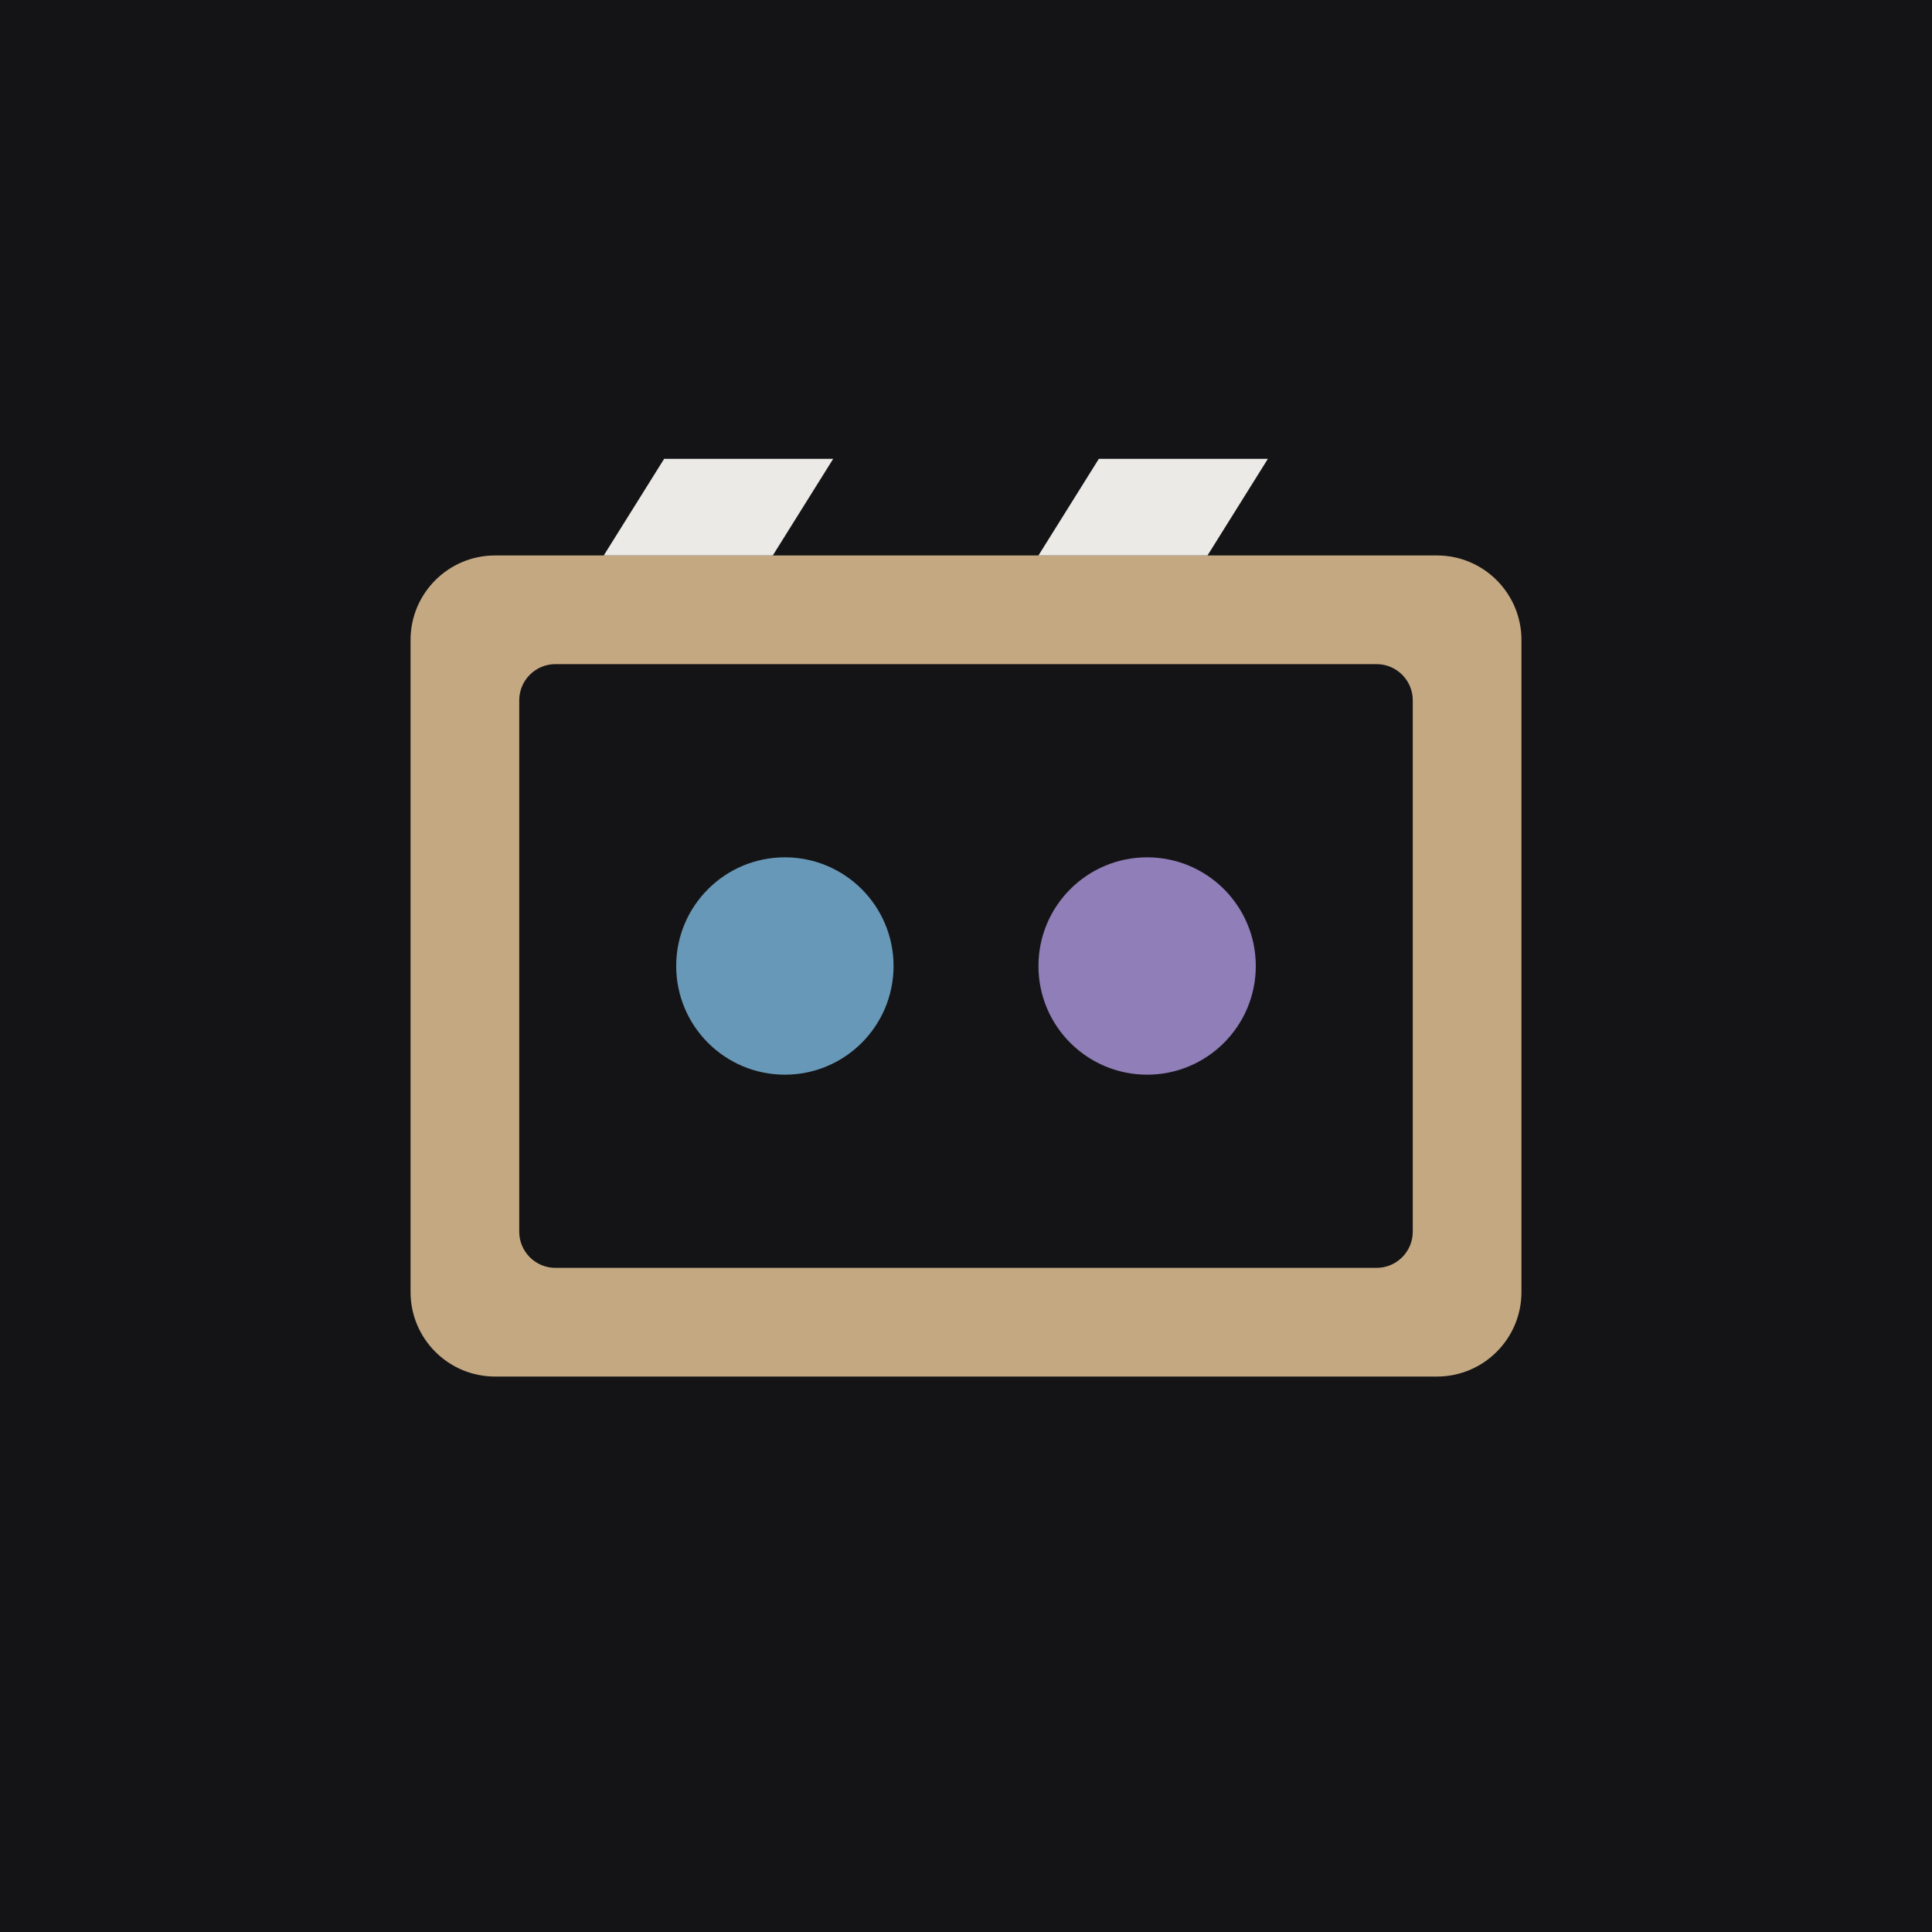
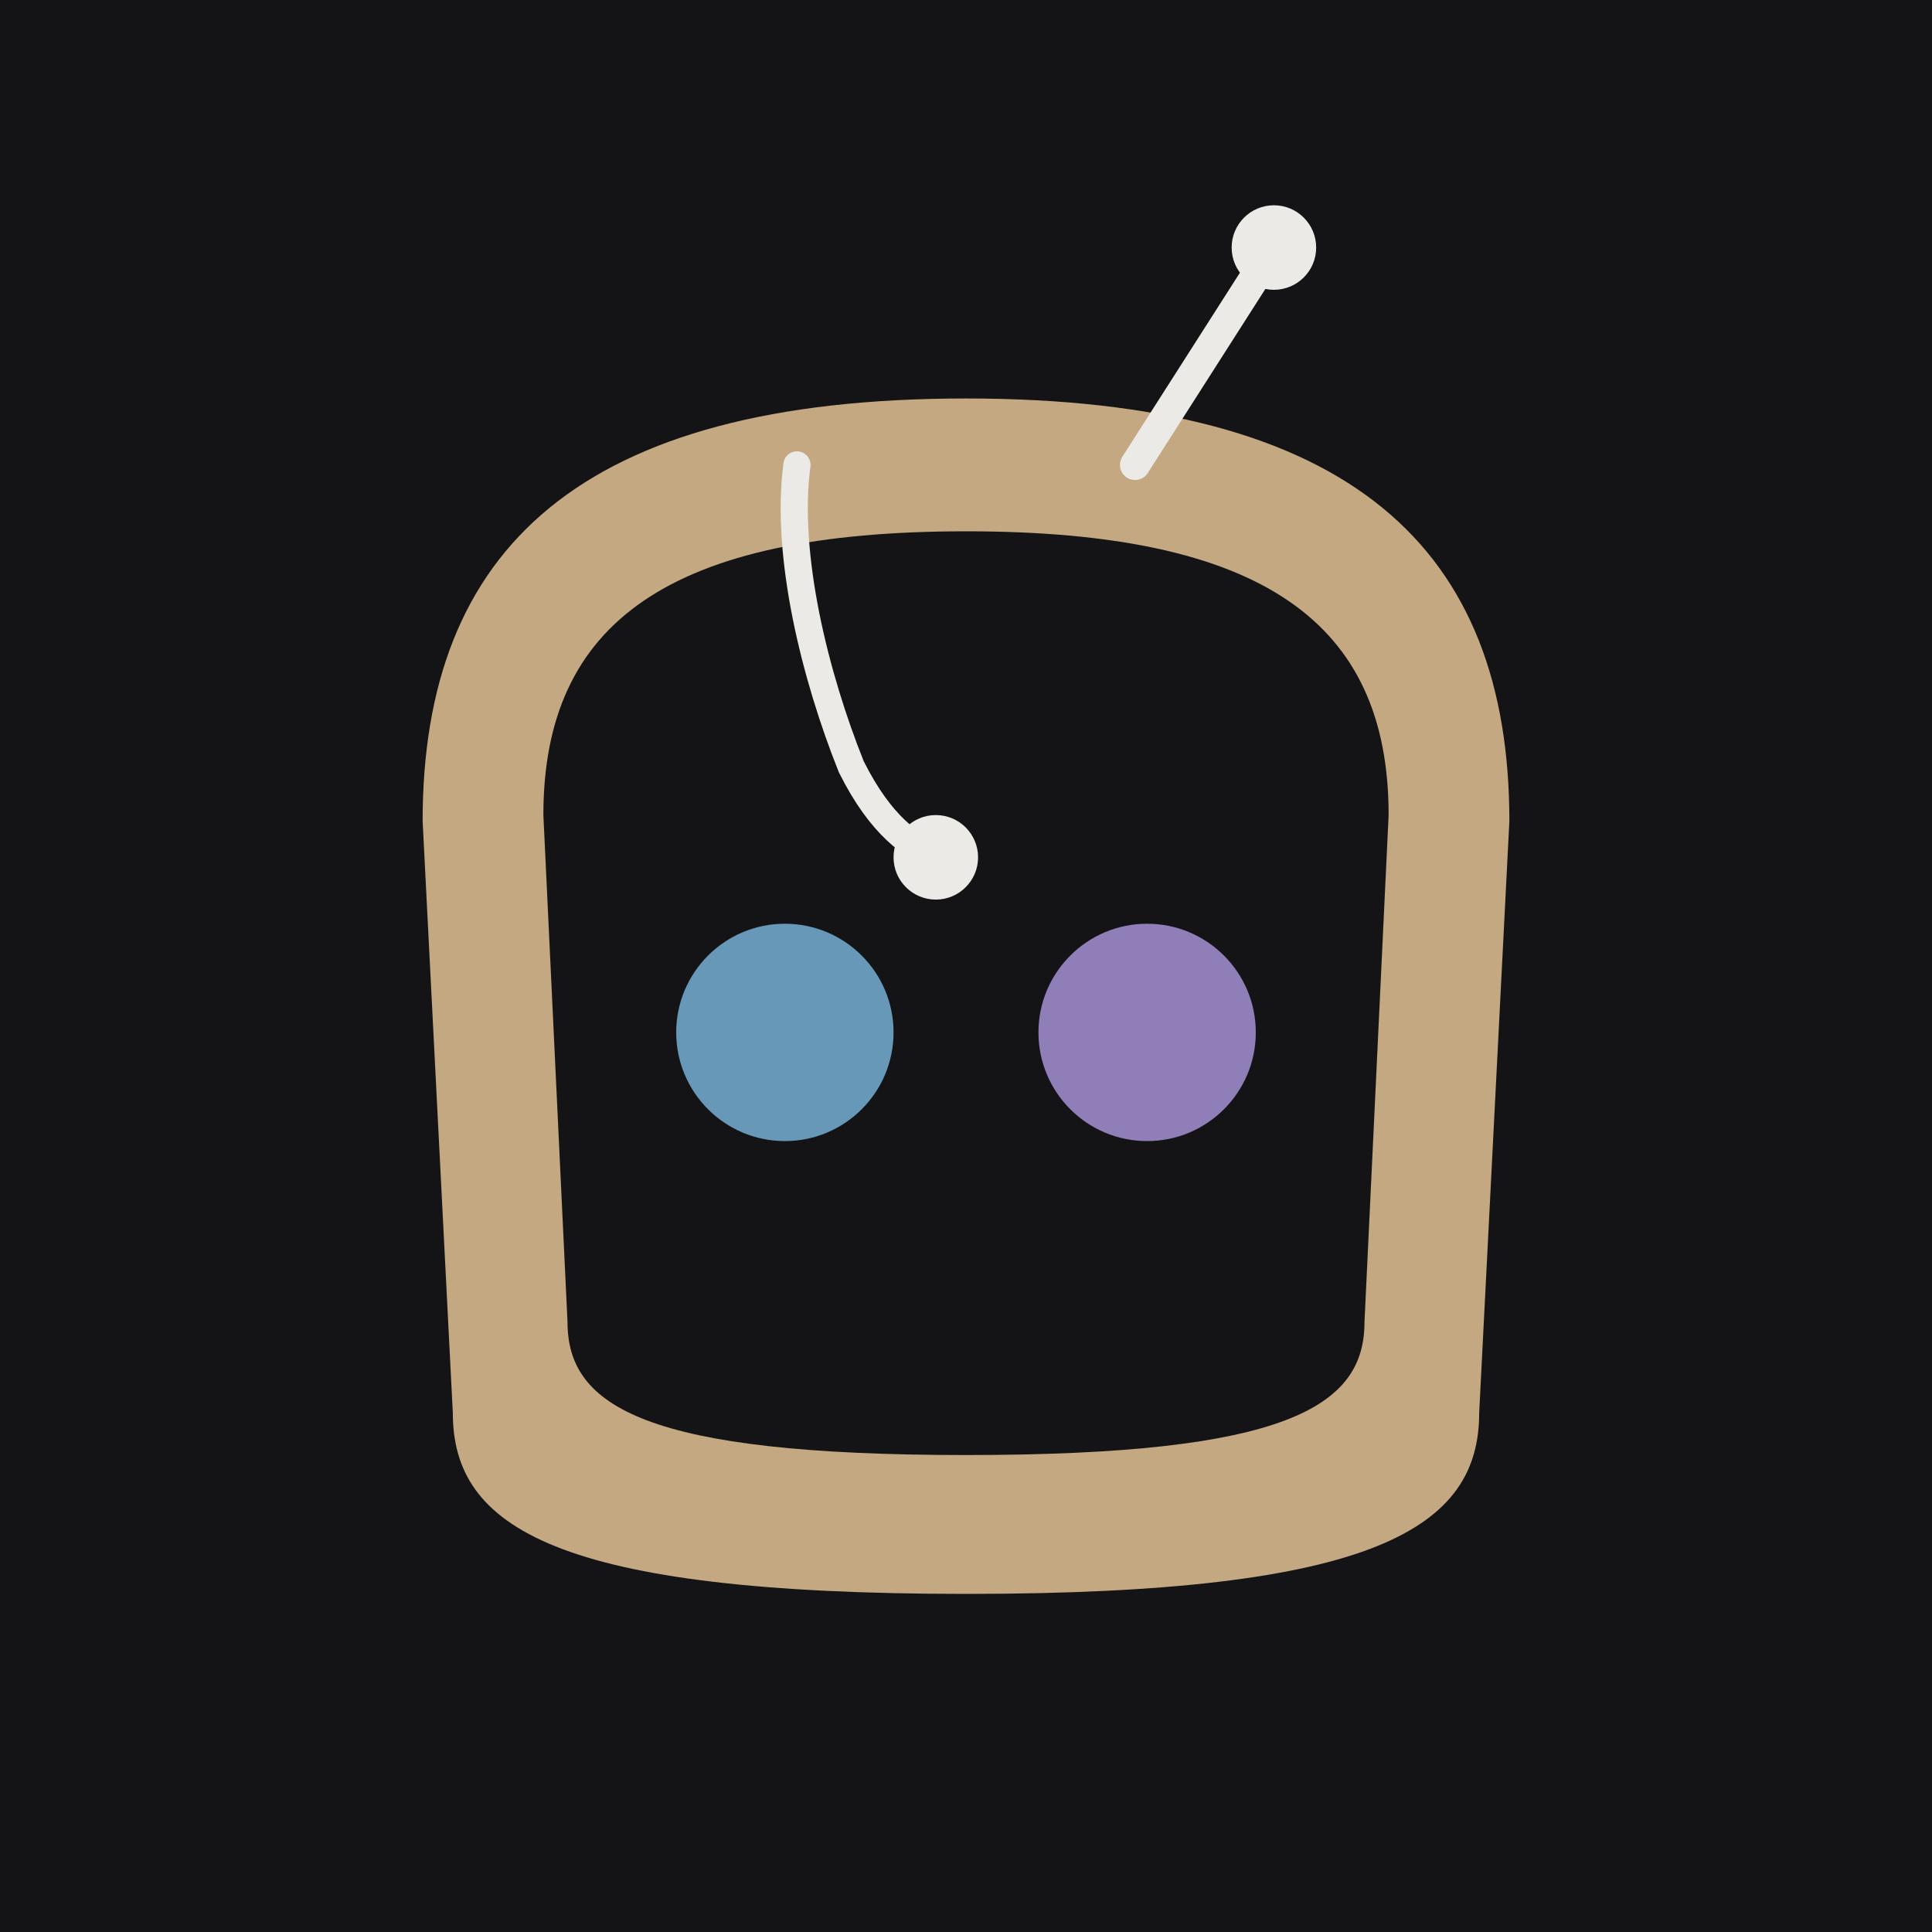
<svg xmlns="http://www.w3.org/2000/svg" viewBox="0 0 512 512" role="img" aria-label="Our Movie Nights">
  <rect width="512" height="512" fill="#141416" />
  <g transform="translate(51.2 51.2) scale(0.8)">
-     <rect x="72" y="120" width="368" height="272" rx="28" fill="#c4a882" />
-     <rect x="108" y="156" width="296" height="200" rx="12" fill="#141416" />
-     <circle cx="196" cy="256" r="36" fill="#6898b8" />
-     <circle cx="316" cy="256" r="36" fill="#8f7eb8" />
-     <path fill="#ebeae6" d="M156 88h56l-20 32h-56zm144 0h56l-20 32h-56z" />
+     <path d="M76 208C76 118 128 68 256 68s180 50 180 140l-10 196c0 38-34 60-170 60s-170-22-170-60Z" fill="#c4a882" />
+     <path d="M116 206C116 142 158 112 256 112s140 30 140 94l-8 168c0 28-26 44-132 44s-132-16-132-44Z" fill="#141416" />
+     <circle cx="196" cy="278" r="36" fill="#6898b8" />
+     <circle cx="316" cy="278" r="36" fill="#8f7eb8" />
+     <path d="M200 90C196 120 206 160 218 190C228 210 238 216 246 220" fill="none" stroke="#ebeae6" stroke-width="9" stroke-linecap="round" />
+     <circle cx="246" cy="220" r="14" fill="#ebeae6" />
+     <path d="M312 90L358 18" fill="none" stroke="#ebeae6" stroke-width="10" stroke-linecap="round" />
+     <circle cx="358" cy="18" r="14" fill="#ebeae6" />
  </g>
</svg>
